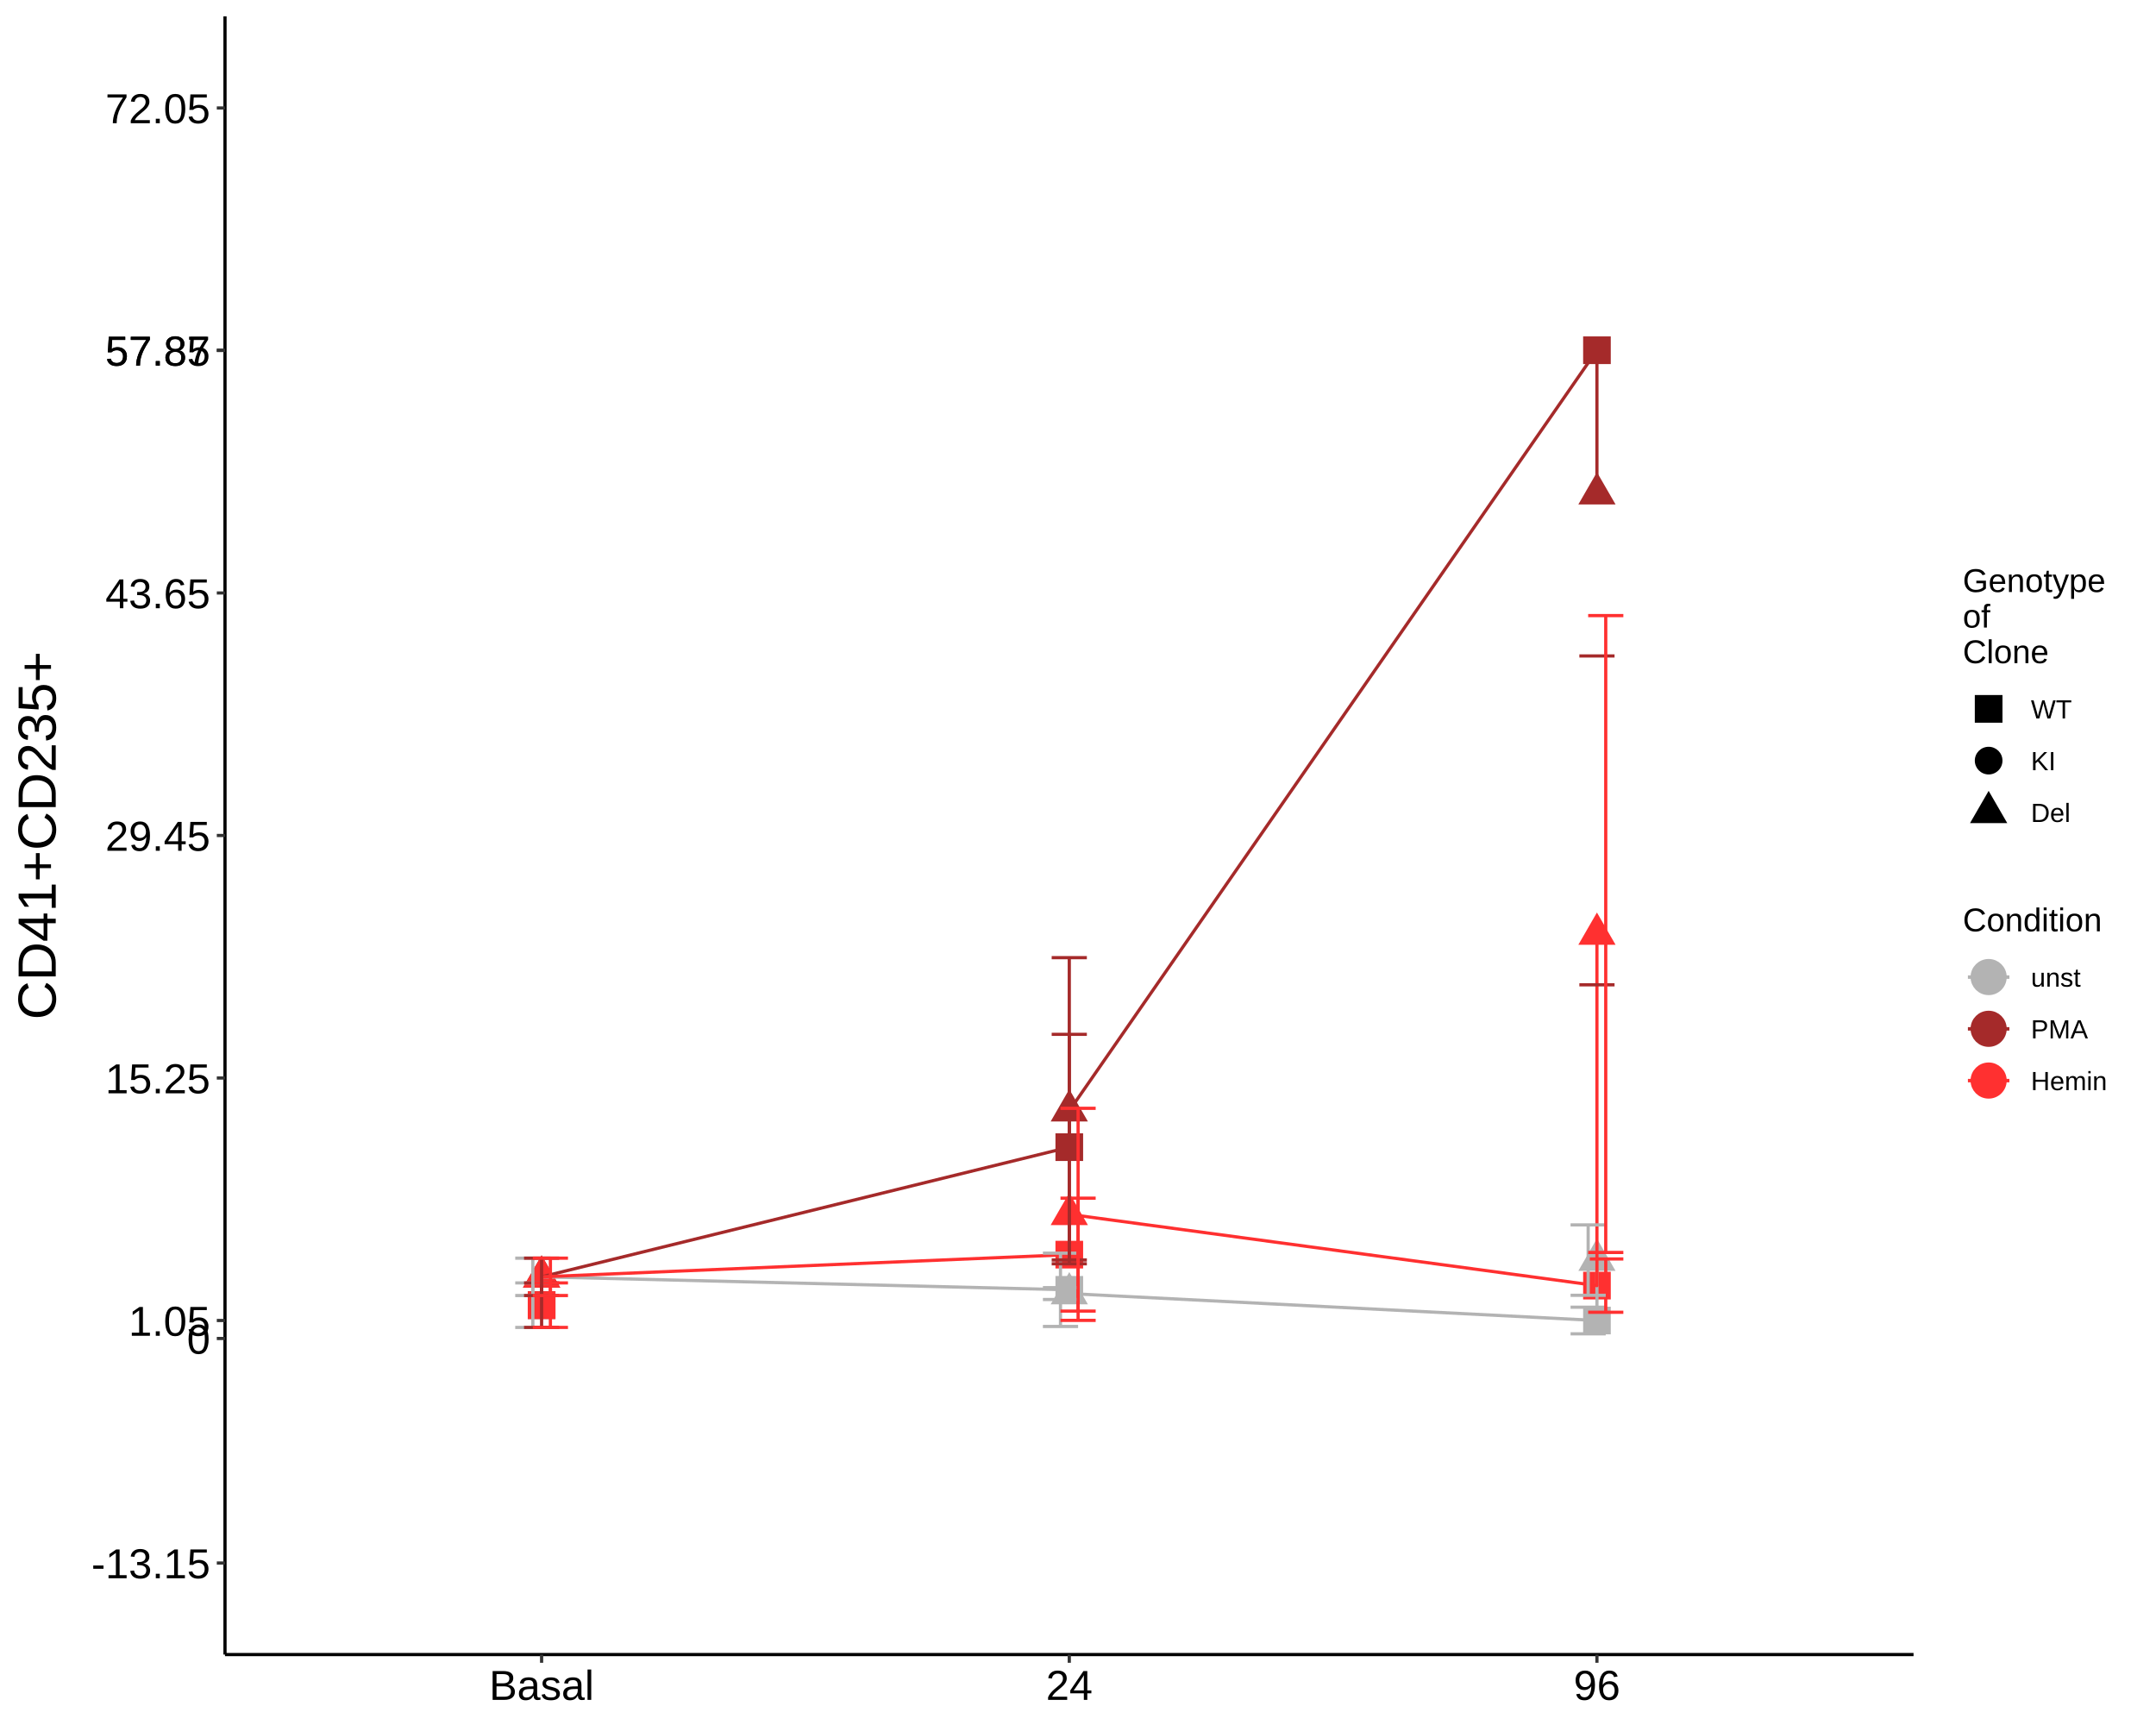
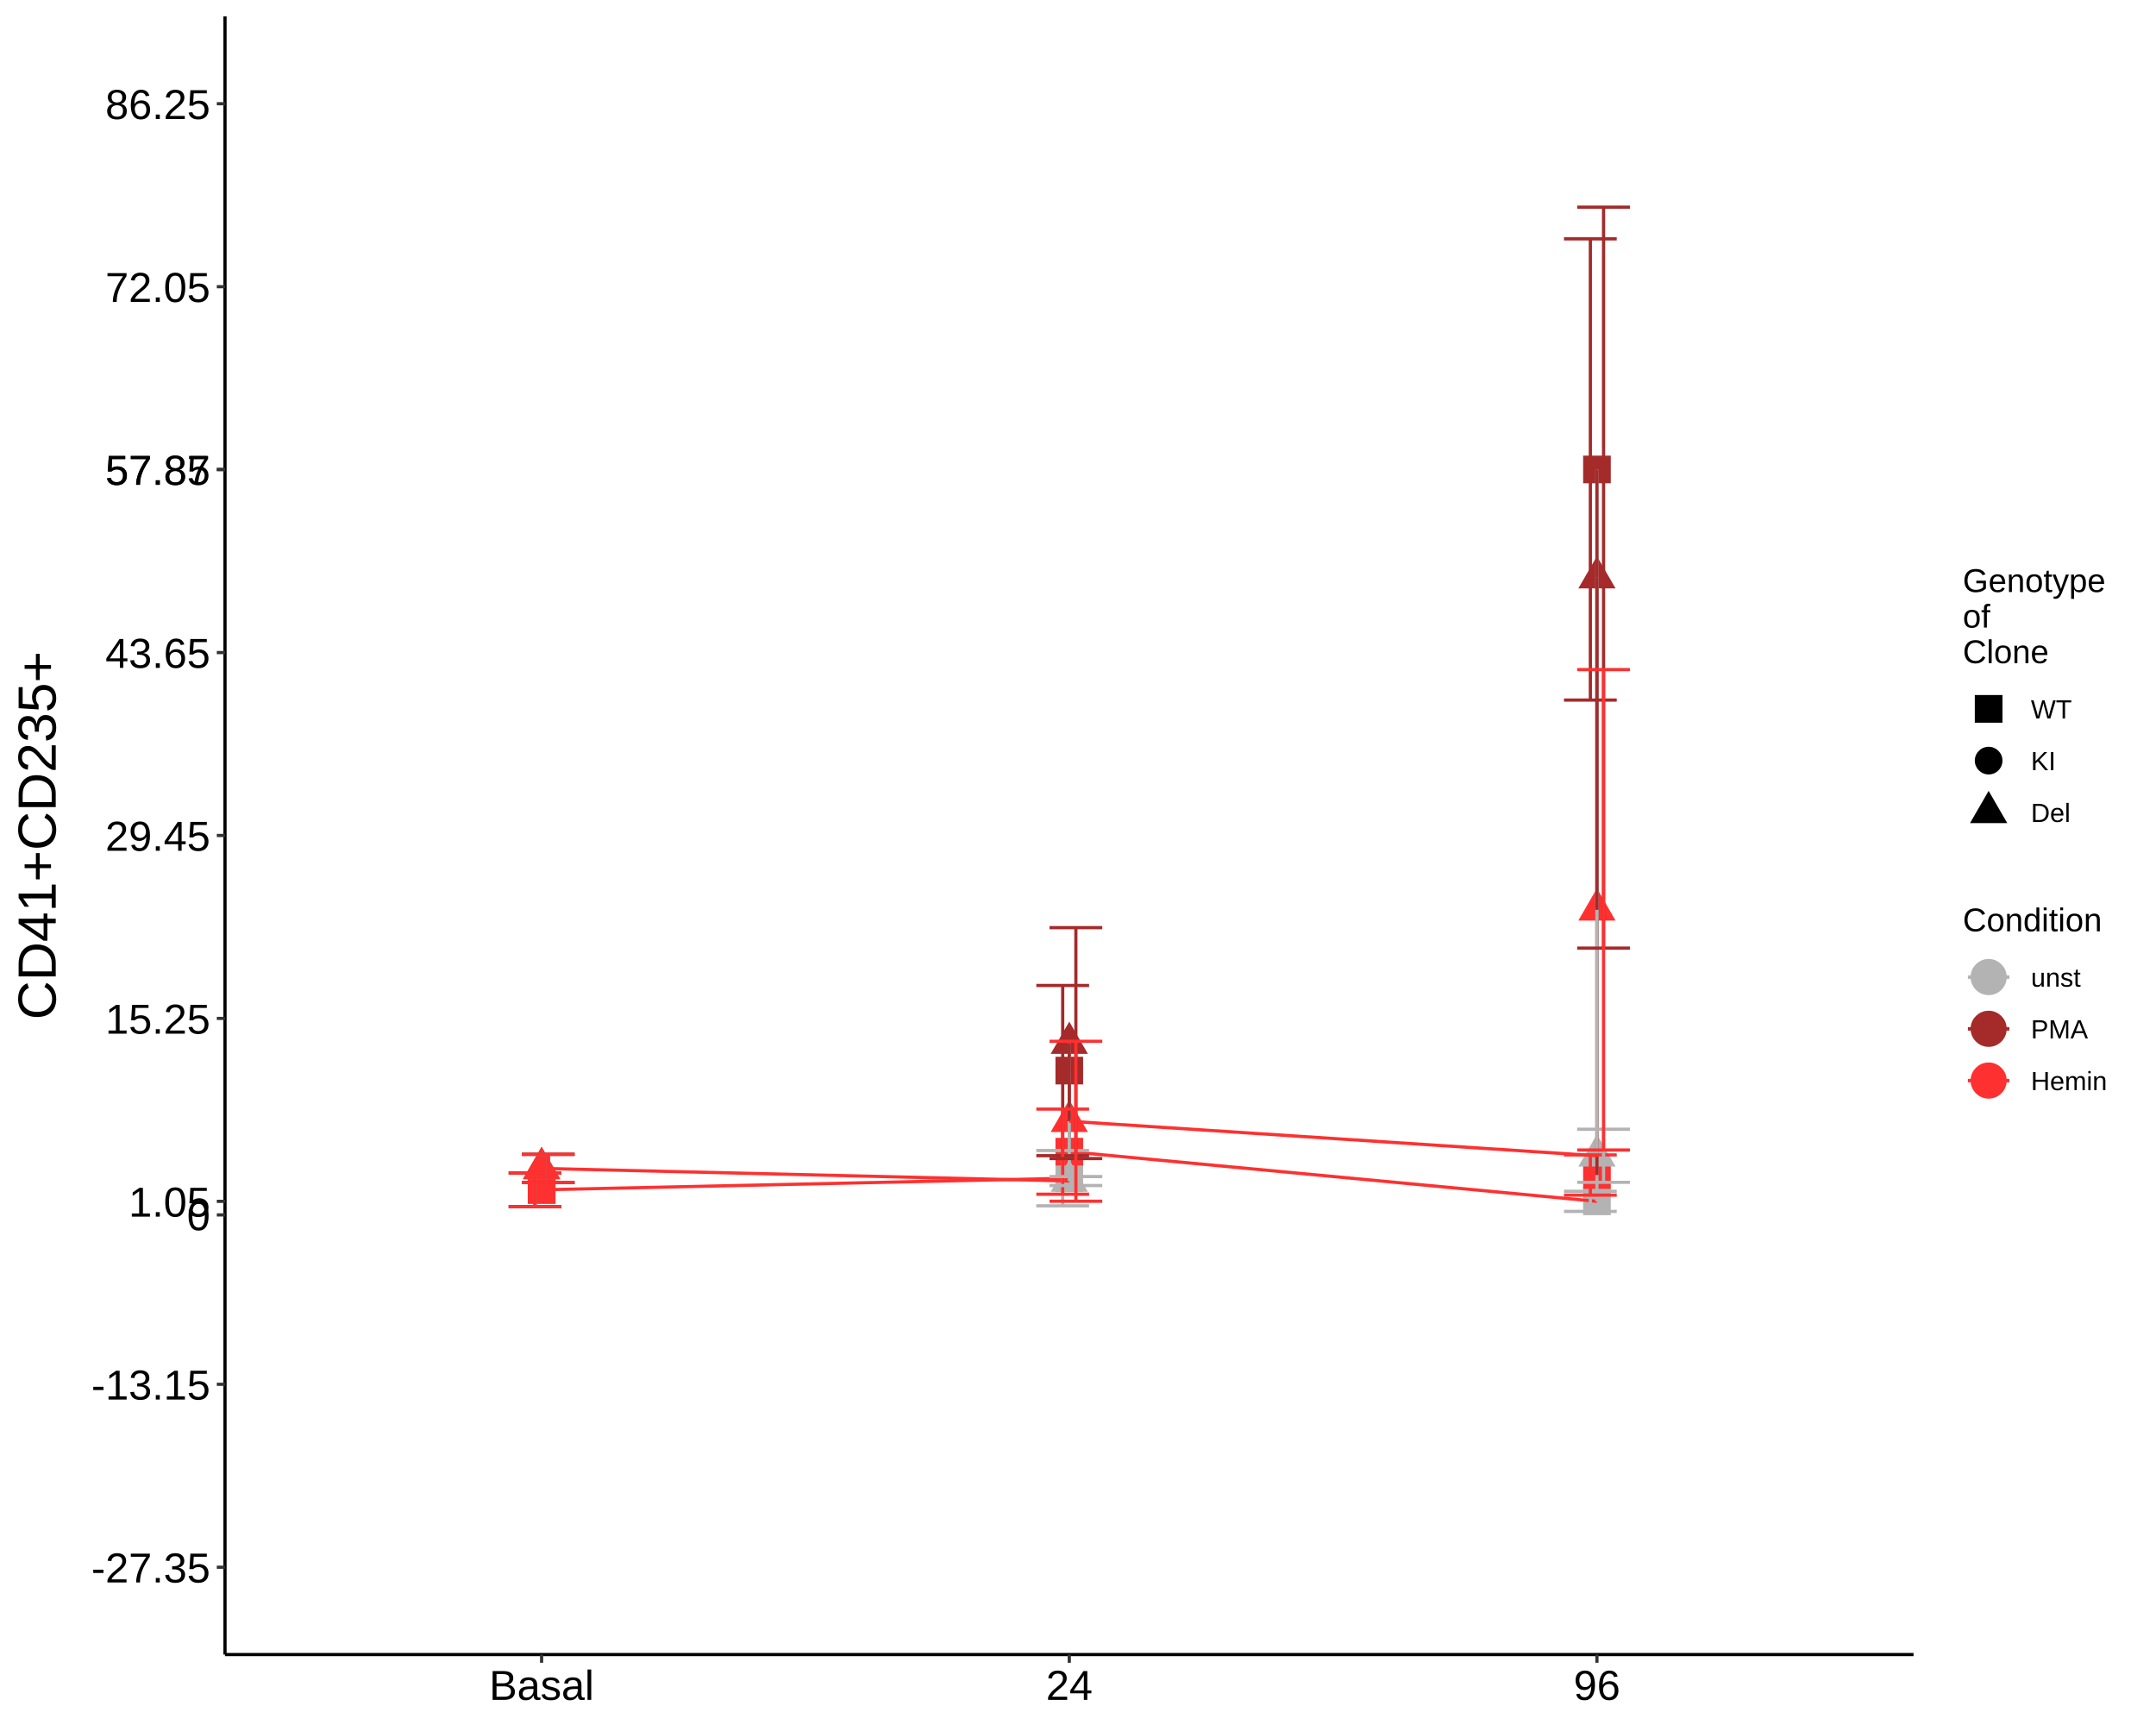
<svg xmlns="http://www.w3.org/2000/svg" class="svglite" width="720.00pt" height="576.00pt" viewBox="0 0 720.00 576.00">
  <defs>
    <style type="text/css">
    .svglite line, .svglite polyline, .svglite polygon, .svglite path, .svglite rect, .svglite circle {
      fill: none;
      stroke: #000000;
      stroke-linecap: round;
      stroke-linejoin: round;
      stroke-miterlimit: 10.00;
    }
  </style>
  </defs>
  <rect width="100%" height="100%" style="stroke: none; fill: #FFFFFF;" />
  <defs>
    <clipPath id="cpMC4wMHw3MjAuMDB8MC4wMHw1NzYuMDA=">
      <rect x="0.00" y="0.00" width="720.00" height="576.00" />
    </clipPath>
  </defs>
  <g clip-path="url(#cpMC4wMHw3MjAuMDB8MC4wMHw1NzYuMDA=)">
    <rect x="0" y="0.00" width="720.00" height="576.00" style="stroke-width: 1.07; stroke: #FFFFFF; fill: #FFFFFF;" />
  </g>
  <defs>
    <clipPath id="cpNzUuMTR8NjM5LjAzfDUuNDh8NTUyLjQ4">
      <rect x="75.14" y="5.48" width="563.89" height="547.00" />
    </clipPath>
  </defs>
  <g clip-path="url(#cpNzUuMTR8NjM5LjAzfDUuNDh8NTUyLjQ4)">
    <rect x="75.14" y="5.48" width="563.89" height="547.00" style="stroke-width: 1.07; stroke: none; fill: #FFFFFF;" />
-     <polygon points="176.25,440.43 185.49,440.43 185.49,431.19 176.25,431.19 " style="stroke-width: 2.83; stroke: none; fill: #B3B3B3;" />
-     <polygon points="352.47,435.31 361.71,435.31 361.71,426.07 352.47,426.07 " style="stroke-width: 2.83; stroke: none; fill: #B3B3B3;" />
-     <polygon points="528.69,445.55 537.92,445.55 537.92,436.32 528.69,436.32 " style="stroke-width: 2.83; stroke: none; fill: #B3B3B3;" />
-     <polygon points="176.25,440.43 185.49,440.43 185.49,431.19 176.25,431.19 " style="stroke-width: 2.83; stroke: none; fill: #A52A2A;" />
-     <polygon points="352.47,387.67 361.71,387.67 361.71,378.43 352.47,378.43 " style="stroke-width: 2.83; stroke: none; fill: #A52A2A;" />
-     <polygon points="528.69,121.57 537.92,121.57 537.92,112.33 528.69,112.33 " style="stroke-width: 2.83; stroke: none; fill: #A52A2A;" />
-     <polygon points="176.25,440.43 185.49,440.43 185.49,431.19 176.25,431.19 " style="stroke-width: 2.83; stroke: none; fill: #FF3030;" />
-     <polygon points="352.47,423.56 361.71,423.56 361.71,414.32 352.47,414.32 " style="stroke-width: 2.83; stroke: none; fill: #FF3030;" />
-     <polygon points="528.69,433.90 537.92,433.90 537.92,424.66 528.69,424.66 " style="stroke-width: 2.83; stroke: none; fill: #FF3030;" />
-     <polygon points="180.87,419.17 187.09,429.95 174.65,429.95 " style="stroke-width: 2.83; stroke: none; fill: #B3B3B3;" />
-     <polygon points="357.09,424.76 363.31,435.53 350.87,435.53 " style="stroke-width: 2.83; stroke: none; fill: #B3B3B3;" />
-     <polygon points="533.30,413.58 539.52,424.36 527.09,424.36 " style="stroke-width: 2.83; stroke: none; fill: #B3B3B3;" />
-     <polygon points="180.87,419.17 187.09,429.95 174.65,429.95 " style="stroke-width: 2.83; stroke: none; fill: #A52A2A;" />
-     <polygon points="357.09,363.70 363.31,374.48 350.87,374.48 " style="stroke-width: 2.83; stroke: none; fill: #A52A2A;" />
-     <polygon points="533.30,157.67 539.52,168.44 527.09,168.44 " style="stroke-width: 2.83; stroke: none; fill: #A52A2A;" />
-     <polygon points="180.87,419.17 187.09,429.95 174.65,429.95 " style="stroke-width: 2.83; stroke: none; fill: #FF3030;" />
-     <polygon points="357.09,398.30 363.31,409.07 350.87,409.07 " style="stroke-width: 2.83; stroke: none; fill: #FF3030;" />
-     <polygon points="533.30,304.70 539.52,315.47 527.09,315.47 " style="stroke-width: 2.83; stroke: none; fill: #FF3030;" />
-     <polyline points="180.87,435.81 180.87,426.35 357.09,430.69 357.09,431.94 533.30,440.93 533.30,420.77 " style="stroke-width: 1.07; stroke: #B3B3B3; stroke-linecap: butt;" />
-     <polyline points="180.87,435.81 180.87,426.35 357.09,383.05 357.09,370.89 533.30,116.95 533.30,164.85 " style="stroke-width: 1.07; stroke: #A52A2A; stroke-linecap: butt;" />
-     <polyline points="180.87,435.81 180.87,426.35 357.09,418.94 357.09,405.48 533.30,429.28 533.30,311.88 " style="stroke-width: 1.07; stroke: #FF3030; stroke-linecap: butt;" />
-     <polyline points="172.06,428.38 183.81,428.38 " style="stroke-width: 1.07; stroke: #B3B3B3; stroke-linecap: butt;" />
-     <polyline points="177.94,428.38 177.94,443.24 " style="stroke-width: 1.07; stroke: #B3B3B3; stroke-linecap: butt;" />
-     <polyline points="172.06,443.24 183.81,443.24 " style="stroke-width: 1.07; stroke: #B3B3B3; stroke-linecap: butt;" />
-     <polyline points="348.28,418.45 360.03,418.45 " style="stroke-width: 1.07; stroke: #B3B3B3; stroke-linecap: butt;" />
-     <polyline points="354.15,418.45 354.15,442.93 " style="stroke-width: 1.07; stroke: #B3B3B3; stroke-linecap: butt;" />
-     <polyline points="348.28,442.93 360.03,442.93 " style="stroke-width: 1.07; stroke: #B3B3B3; stroke-linecap: butt;" />
-     <polyline points="524.49,436.49 536.24,436.49 " style="stroke-width: 1.07; stroke: #B3B3B3; stroke-linecap: butt;" />
-     <polyline points="530.37,436.49 530.37,445.38 " style="stroke-width: 1.07; stroke: #B3B3B3; stroke-linecap: butt;" />
-     <polyline points="524.49,445.38 536.24,445.38 " style="stroke-width: 1.07; stroke: #B3B3B3; stroke-linecap: butt;" />
-     <polyline points="175.00,428.38 186.75,428.38 " style="stroke-width: 1.07; stroke: #A52A2A; stroke-linecap: butt;" />
-     <polyline points="180.87,428.38 180.87,443.24 " style="stroke-width: 1.07; stroke: #A52A2A; stroke-linecap: butt;" />
-     <polyline points="175.00,443.24 186.75,443.24 " style="stroke-width: 1.07; stroke: #A52A2A; stroke-linecap: butt;" />
-     <polyline points="351.21,345.38 362.96,345.38 " style="stroke-width: 1.07; stroke: #A52A2A; stroke-linecap: butt;" />
-     <polyline points="357.09,345.38 357.09,420.73 " style="stroke-width: 1.07; stroke: #A52A2A; stroke-linecap: butt;" />
-     <polyline points="351.21,420.73 362.96,420.73 " style="stroke-width: 1.07; stroke: #A52A2A; stroke-linecap: butt;" />
-     <polyline points="527.43,219.03 539.18,219.03 " style="stroke-width: 1.07; stroke: #A52A2A; stroke-linecap: butt;" />
-     <polyline points="177.94,428.38 189.68,428.38 " style="stroke-width: 1.07; stroke: #FF3030; stroke-linecap: butt;" />
-     <polyline points="183.81,428.38 183.81,443.24 " style="stroke-width: 1.07; stroke: #FF3030; stroke-linecap: butt;" />
-     <polyline points="177.94,443.24 189.68,443.24 " style="stroke-width: 1.07; stroke: #FF3030; stroke-linecap: butt;" />
-     <polyline points="354.15,400.09 365.90,400.09 " style="stroke-width: 1.07; stroke: #FF3030; stroke-linecap: butt;" />
-     <polyline points="360.03,400.09 360.03,437.79 " style="stroke-width: 1.07; stroke: #FF3030; stroke-linecap: butt;" />
-     <polyline points="354.15,437.79 365.90,437.79 " style="stroke-width: 1.07; stroke: #FF3030; stroke-linecap: butt;" />
-     <polyline points="530.37,420.38 542.12,420.38 " style="stroke-width: 1.07; stroke: #FF3030; stroke-linecap: butt;" />
-     <polyline points="536.24,420.38 536.24,438.19 " style="stroke-width: 1.07; stroke: #FF3030; stroke-linecap: butt;" />
-     <polyline points="530.37,438.19 542.12,438.19 " style="stroke-width: 1.07; stroke: #FF3030; stroke-linecap: butt;" />
-     <polyline points="172.06,420.11 183.81,420.11 " style="stroke-width: 1.07; stroke: #B3B3B3; stroke-linecap: butt;" />
-     <polyline points="177.94,420.11 177.94,432.60 " style="stroke-width: 1.07; stroke: #B3B3B3; stroke-linecap: butt;" />
-     <polyline points="172.06,432.60 183.81,432.60 " style="stroke-width: 1.07; stroke: #B3B3B3; stroke-linecap: butt;" />
-     <polyline points="348.28,429.96 360.03,429.96 " style="stroke-width: 1.07; stroke: #B3B3B3; stroke-linecap: butt;" />
-     <polyline points="354.15,429.96 354.15,433.92 " style="stroke-width: 1.07; stroke: #B3B3B3; stroke-linecap: butt;" />
-     <polyline points="348.28,433.92 360.03,433.92 " style="stroke-width: 1.07; stroke: #B3B3B3; stroke-linecap: butt;" />
-     <polyline points="524.49,409.01 536.24,409.01 " style="stroke-width: 1.07; stroke: #B3B3B3; stroke-linecap: butt;" />
-     <polyline points="530.37,409.01 530.37,432.52 " style="stroke-width: 1.07; stroke: #B3B3B3; stroke-linecap: butt;" />
-     <polyline points="524.49,432.52 536.24,432.52 " style="stroke-width: 1.07; stroke: #B3B3B3; stroke-linecap: butt;" />
-     <polyline points="175.00,420.11 186.75,420.11 " style="stroke-width: 1.07; stroke: #A52A2A; stroke-linecap: butt;" />
-     <polyline points="180.87,420.11 180.87,432.60 " style="stroke-width: 1.07; stroke: #A52A2A; stroke-linecap: butt;" />
-     <polyline points="175.00,432.60 186.75,432.60 " style="stroke-width: 1.07; stroke: #A52A2A; stroke-linecap: butt;" />
-     <polyline points="351.21,319.78 362.96,319.78 " style="stroke-width: 1.07; stroke: #A52A2A; stroke-linecap: butt;" />
-     <polyline points="357.09,319.78 357.09,421.99 " style="stroke-width: 1.07; stroke: #A52A2A; stroke-linecap: butt;" />
-     <polyline points="351.21,421.99 362.96,421.99 " style="stroke-width: 1.07; stroke: #A52A2A; stroke-linecap: butt;" />
-     <polyline points="527.43,328.84 539.18,328.84 " style="stroke-width: 1.07; stroke: #A52A2A; stroke-linecap: butt;" />
-     <polyline points="177.94,420.11 189.68,420.11 " style="stroke-width: 1.07; stroke: #FF3030; stroke-linecap: butt;" />
-     <polyline points="183.81,420.11 183.81,432.60 " style="stroke-width: 1.07; stroke: #FF3030; stroke-linecap: butt;" />
-     <polyline points="177.94,432.60 189.68,432.60 " style="stroke-width: 1.07; stroke: #FF3030; stroke-linecap: butt;" />
-     <polyline points="354.15,370.08 365.90,370.08 " style="stroke-width: 1.07; stroke: #FF3030; stroke-linecap: butt;" />
-     <polyline points="360.03,370.08 360.03,440.89 " style="stroke-width: 1.07; stroke: #FF3030; stroke-linecap: butt;" />
-     <polyline points="354.15,440.89 365.90,440.89 " style="stroke-width: 1.07; stroke: #FF3030; stroke-linecap: butt;" />
-     <polyline points="530.37,205.56 542.12,205.56 " style="stroke-width: 1.07; stroke: #FF3030; stroke-linecap: butt;" />
-     <polyline points="536.24,205.56 536.24,418.21 " style="stroke-width: 1.07; stroke: #FF3030; stroke-linecap: butt;" />
-     <polyline points="530.37,418.21 542.12,418.21 " style="stroke-width: 1.07; stroke: #FF3030; stroke-linecap: butt;" />
+     <polygon points="176.25,401.90 185.49,401.90 185.49,392.66 176.25,392.66 " style="stroke-width: 2.83; stroke: none; fill: #B3B3B3;" />
+     <polygon points="352.47,398.04 361.71,398.04 361.71,388.80 352.47,388.80 " style="stroke-width: 2.83; stroke: none; fill: #B3B3B3;" />
+     <polygon points="528.69,405.76 537.92,405.76 537.92,396.53 528.69,396.53 " style="stroke-width: 2.83; stroke: none; fill: #B3B3B3;" />
+     <polygon points="176.25,401.90 185.49,401.90 185.49,392.66 176.25,392.66 " style="stroke-width: 2.83; stroke: none; fill: #A52A2A;" />
+     <polygon points="352.47,362.10 361.71,362.10 361.71,352.87 352.47,352.87 " style="stroke-width: 2.83; stroke: none; fill: #A52A2A;" />
+     <polygon points="528.69,161.37 537.92,161.37 537.92,152.14 528.69,152.14 " style="stroke-width: 2.83; stroke: none; fill: #A52A2A;" />
+     <polygon points="176.25,401.90 185.49,401.90 185.49,392.66 176.25,392.66 " style="stroke-width: 2.83; stroke: none; fill: #FF3030;" />
+     <polygon points="352.47,389.17 361.71,389.17 361.71,379.94 352.47,379.94 " style="stroke-width: 2.83; stroke: none; fill: #FF3030;" />
+     <polygon points="528.69,396.97 537.92,396.97 537.92,387.74 528.69,387.74 " style="stroke-width: 2.83; stroke: none; fill: #FF3030;" />
+     <polygon points="180.87,382.97 187.09,393.74 174.65,393.74 " style="stroke-width: 2.83; stroke: none; fill: #B3B3B3;" />
+     <polygon points="357.09,387.18 363.31,397.95 350.87,397.95 " style="stroke-width: 2.83; stroke: none; fill: #B3B3B3;" />
+     <polygon points="533.30,378.75 539.52,389.52 527.09,389.52 " style="stroke-width: 2.83; stroke: none; fill: #B3B3B3;" />
+     <polygon points="180.87,382.97 187.09,393.74 174.65,393.74 " style="stroke-width: 2.83; stroke: none; fill: #A52A2A;" />
+     <polygon points="357.09,341.13 363.31,351.90 350.87,351.90 " style="stroke-width: 2.83; stroke: none; fill: #A52A2A;" />
+     <polygon points="533.30,185.71 539.52,196.48 527.09,196.48 " style="stroke-width: 2.83; stroke: none; fill: #A52A2A;" />
+     <polygon points="180.87,382.97 187.09,393.74 174.65,393.74 " style="stroke-width: 2.83; stroke: none; fill: #FF3030;" />
+     <polygon points="357.09,367.22 363.31,377.99 350.87,377.99 " style="stroke-width: 2.83; stroke: none; fill: #FF3030;" />
+     <polygon points="533.30,296.62 539.52,307.39 527.09,307.39 " style="stroke-width: 2.83; stroke: none; fill: #FF3030;" />
+     <line x1="180.87" y1="397.28" x2="180.87" y2="397.28" style="stroke-width: 1.07; stroke: #B3B3B3; stroke-linecap: butt;" />
+     <line x1="180.87" y1="397.28" x2="180.87" y2="397.28" style="stroke-width: 1.07; stroke: #A52A2A; stroke-linecap: butt;" />
+     <line x1="180.87" y1="397.28" x2="357.09" y2="393.42" style="stroke-width: 1.07; stroke: #FF3030; stroke-linecap: butt;" />
+     <line x1="357.09" y1="393.42" x2="357.09" y2="357.48" style="stroke-width: 1.07; stroke: #B3B3B3; stroke-linecap: butt;" />
+     <line x1="357.09" y1="357.48" x2="357.09" y2="384.56" style="stroke-width: 1.07; stroke: #A52A2A; stroke-linecap: butt;" />
+     <line x1="357.09" y1="384.56" x2="533.30" y2="401.15" style="stroke-width: 1.07; stroke: #FF3030; stroke-linecap: butt;" />
+     <line x1="533.30" y1="401.15" x2="533.30" y2="156.75" style="stroke-width: 1.07; stroke: #B3B3B3; stroke-linecap: butt;" />
+     <line x1="533.30" y1="156.75" x2="533.30" y2="392.36" style="stroke-width: 1.07; stroke: #A52A2A; stroke-linecap: butt;" />
+     <line x1="180.87" y1="390.15" x2="180.87" y2="390.15" style="stroke-width: 1.07; stroke: #B3B3B3; stroke-linecap: butt;" />
+     <line x1="180.87" y1="390.15" x2="180.87" y2="390.15" style="stroke-width: 1.07; stroke: #A52A2A; stroke-linecap: butt;" />
+     <line x1="180.87" y1="390.15" x2="357.09" y2="394.36" style="stroke-width: 1.07; stroke: #FF3030; stroke-linecap: butt;" />
+     <line x1="357.09" y1="394.36" x2="357.09" y2="348.31" style="stroke-width: 1.07; stroke: #B3B3B3; stroke-linecap: butt;" />
+     <line x1="357.09" y1="348.31" x2="357.09" y2="374.40" style="stroke-width: 1.07; stroke: #A52A2A; stroke-linecap: butt;" />
+     <line x1="357.09" y1="374.40" x2="533.30" y2="385.93" style="stroke-width: 1.07; stroke: #FF3030; stroke-linecap: butt;" />
+     <line x1="533.30" y1="385.93" x2="533.30" y2="192.89" style="stroke-width: 1.07; stroke: #B3B3B3; stroke-linecap: butt;" />
+     <line x1="533.30" y1="192.89" x2="533.30" y2="303.80" style="stroke-width: 1.07; stroke: #A52A2A; stroke-linecap: butt;" />
+     <polyline points="169.86,391.68 187.48,391.68 " style="stroke-width: 1.07; stroke: #B3B3B3; stroke-linecap: butt;" />
+     <polyline points="178.67,391.68 178.67,402.89 " style="stroke-width: 1.07; stroke: #B3B3B3; stroke-linecap: butt;" />
+     <polyline points="169.86,402.89 187.48,402.89 " style="stroke-width: 1.07; stroke: #B3B3B3; stroke-linecap: butt;" />
+     <polyline points="346.08,384.18 363.70,384.18 " style="stroke-width: 1.07; stroke: #B3B3B3; stroke-linecap: butt;" />
+     <polyline points="354.89,384.18 354.89,402.65 " style="stroke-width: 1.07; stroke: #B3B3B3; stroke-linecap: butt;" />
+     <polyline points="346.08,402.65 363.70,402.65 " style="stroke-width: 1.07; stroke: #B3B3B3; stroke-linecap: butt;" />
+     <polyline points="522.29,397.79 539.91,397.79 " style="stroke-width: 1.07; stroke: #B3B3B3; stroke-linecap: butt;" />
+     <polyline points="531.10,397.79 531.10,404.50 " style="stroke-width: 1.07; stroke: #B3B3B3; stroke-linecap: butt;" />
+     <polyline points="522.29,404.50 539.91,404.50 " style="stroke-width: 1.07; stroke: #B3B3B3; stroke-linecap: butt;" />
+     <polyline points="169.86,391.68 187.48,391.68 " style="stroke-width: 1.07; stroke: #A52A2A; stroke-linecap: butt;" />
+     <polyline points="178.67,391.68 178.67,402.89 " style="stroke-width: 1.07; stroke: #A52A2A; stroke-linecap: butt;" />
+     <polyline points="169.86,402.89 187.48,402.89 " style="stroke-width: 1.07; stroke: #A52A2A; stroke-linecap: butt;" />
+     <polyline points="346.08,329.06 363.70,329.06 " style="stroke-width: 1.07; stroke: #A52A2A; stroke-linecap: butt;" />
+     <polyline points="354.89,329.06 354.89,385.90 " style="stroke-width: 1.07; stroke: #A52A2A; stroke-linecap: butt;" />
+     <polyline points="346.08,385.90 363.70,385.90 " style="stroke-width: 1.07; stroke: #A52A2A; stroke-linecap: butt;" />
+     <polyline points="522.29,79.75 539.91,79.75 " style="stroke-width: 1.07; stroke: #A52A2A; stroke-linecap: butt;" />
+     <polyline points="531.10,79.75 531.10,233.76 " style="stroke-width: 1.07; stroke: #A52A2A; stroke-linecap: butt;" />
+     <polyline points="522.29,233.76 539.91,233.76 " style="stroke-width: 1.07; stroke: #A52A2A; stroke-linecap: butt;" />
+     <polyline points="169.86,391.68 187.48,391.68 " style="stroke-width: 1.07; stroke: #FF3030; stroke-linecap: butt;" />
+     <polyline points="178.67,391.68 178.67,402.89 " style="stroke-width: 1.07; stroke: #FF3030; stroke-linecap: butt;" />
+     <polyline points="169.86,402.89 187.48,402.89 " style="stroke-width: 1.07; stroke: #FF3030; stroke-linecap: butt;" />
+     <polyline points="346.08,370.34 363.70,370.34 " style="stroke-width: 1.07; stroke: #FF3030; stroke-linecap: butt;" />
+     <polyline points="354.89,370.34 354.89,398.77 " style="stroke-width: 1.07; stroke: #FF3030; stroke-linecap: butt;" />
+     <polyline points="346.08,398.77 363.70,398.77 " style="stroke-width: 1.07; stroke: #FF3030; stroke-linecap: butt;" />
+     <polyline points="522.29,385.64 539.91,385.64 " style="stroke-width: 1.07; stroke: #FF3030; stroke-linecap: butt;" />
+     <polyline points="531.10,385.64 531.10,399.07 " style="stroke-width: 1.07; stroke: #FF3030; stroke-linecap: butt;" />
+     <polyline points="522.29,399.07 539.91,399.07 " style="stroke-width: 1.07; stroke: #FF3030; stroke-linecap: butt;" />
+     <polyline points="174.26,385.44 191.89,385.44 " style="stroke-width: 1.07; stroke: #B3B3B3; stroke-linecap: butt;" />
+     <polyline points="183.08,385.44 183.08,394.86 " style="stroke-width: 1.07; stroke: #B3B3B3; stroke-linecap: butt;" />
+     <polyline points="174.26,394.86 191.89,394.86 " style="stroke-width: 1.07; stroke: #B3B3B3; stroke-linecap: butt;" />
+     <polyline points="350.48,392.87 368.10,392.87 " style="stroke-width: 1.07; stroke: #B3B3B3; stroke-linecap: butt;" />
+     <polyline points="359.29,392.87 359.29,395.86 " style="stroke-width: 1.07; stroke: #B3B3B3; stroke-linecap: butt;" />
+     <polyline points="350.48,395.86 368.10,395.86 " style="stroke-width: 1.07; stroke: #B3B3B3; stroke-linecap: butt;" />
+     <polyline points="526.70,377.07 544.32,377.07 " style="stroke-width: 1.07; stroke: #B3B3B3; stroke-linecap: butt;" />
+     <polyline points="535.51,377.07 535.51,394.80 " style="stroke-width: 1.07; stroke: #B3B3B3; stroke-linecap: butt;" />
+     <polyline points="526.70,394.80 544.32,394.80 " style="stroke-width: 1.07; stroke: #B3B3B3; stroke-linecap: butt;" />
+     <polyline points="174.26,385.44 191.89,385.44 " style="stroke-width: 1.07; stroke: #A52A2A; stroke-linecap: butt;" />
+     <polyline points="183.08,385.44 183.08,394.86 " style="stroke-width: 1.07; stroke: #A52A2A; stroke-linecap: butt;" />
+     <polyline points="174.26,394.86 191.89,394.86 " style="stroke-width: 1.07; stroke: #A52A2A; stroke-linecap: butt;" />
+     <polyline points="350.48,309.76 368.10,309.76 " style="stroke-width: 1.07; stroke: #A52A2A; stroke-linecap: butt;" />
+     <polyline points="359.29,309.76 359.29,386.86 " style="stroke-width: 1.07; stroke: #A52A2A; stroke-linecap: butt;" />
+     <polyline points="350.48,386.86 368.10,386.86 " style="stroke-width: 1.07; stroke: #A52A2A; stroke-linecap: butt;" />
+     <polyline points="526.70,69.18 544.32,69.18 " style="stroke-width: 1.07; stroke: #A52A2A; stroke-linecap: butt;" />
+     <polyline points="535.51,69.18 535.51,316.59 " style="stroke-width: 1.07; stroke: #A52A2A; stroke-linecap: butt;" />
+     <polyline points="526.70,316.59 544.32,316.59 " style="stroke-width: 1.07; stroke: #A52A2A; stroke-linecap: butt;" />
+     <polyline points="174.26,385.44 191.89,385.44 " style="stroke-width: 1.07; stroke: #FF3030; stroke-linecap: butt;" />
+     <polyline points="183.08,385.44 183.08,394.86 " style="stroke-width: 1.07; stroke: #FF3030; stroke-linecap: butt;" />
+     <polyline points="174.26,394.86 191.89,394.86 " style="stroke-width: 1.07; stroke: #FF3030; stroke-linecap: butt;" />
+     <polyline points="350.48,347.70 368.10,347.70 " style="stroke-width: 1.07; stroke: #FF3030; stroke-linecap: butt;" />
+     <polyline points="359.29,347.70 359.29,401.11 " style="stroke-width: 1.07; stroke: #FF3030; stroke-linecap: butt;" />
+     <polyline points="350.48,401.11 368.10,401.11 " style="stroke-width: 1.07; stroke: #FF3030; stroke-linecap: butt;" />
+     <polyline points="526.70,223.59 544.32,223.59 " style="stroke-width: 1.07; stroke: #FF3030; stroke-linecap: butt;" />
+     <polyline points="535.51,223.59 535.51,384.00 " style="stroke-width: 1.07; stroke: #FF3030; stroke-linecap: butt;" />
+     <polyline points="526.70,384.00 544.32,384.00 " style="stroke-width: 1.07; stroke: #FF3030; stroke-linecap: butt;" />
  </g>
  <g clip-path="url(#cpMC4wMHw3MjAuMDB8MC4wMHw1NzYuMDA=)">
    <polyline points="75.14,552.48 75.14,5.48 " style="stroke-width: 1.07; stroke-linecap: butt;" />
-     <text x="70.21" y="527.01" text-anchor="end" style="font-size: 14.00px; font-family: Arimo;" textLength="45.12px" lengthAdjust="spacingAndGlyphs">-13.15</text>
-     <text x="70.21" y="452.04" text-anchor="end" style="font-size: 14.00px; font-family: Arimo;" textLength="8.91px" lengthAdjust="spacingAndGlyphs">0</text>
-     <text x="70.21" y="446.04" text-anchor="end" style="font-size: 14.00px; font-family: Arimo;" textLength="31.17px" lengthAdjust="spacingAndGlyphs">1.05</text>
-     <text x="70.21" y="365.06" text-anchor="end" style="font-size: 14.00px; font-family: Arimo;" textLength="40.08px" lengthAdjust="spacingAndGlyphs">15.25</text>
+     <text x="70.21" y="528.41" text-anchor="end" style="font-size: 14.00px; font-family: Arimo;" textLength="45.12px" lengthAdjust="spacingAndGlyphs">-27.35</text>
+     <text x="70.21" y="467.33" text-anchor="end" style="font-size: 14.00px; font-family: Arimo;" textLength="45.12px" lengthAdjust="spacingAndGlyphs">-13.15</text>
+     <text x="70.21" y="410.78" text-anchor="end" style="font-size: 14.00px; font-family: Arimo;" textLength="8.91px" lengthAdjust="spacingAndGlyphs">0</text>
+     <text x="70.21" y="406.25" text-anchor="end" style="font-size: 14.00px; font-family: Arimo;" textLength="31.17px" lengthAdjust="spacingAndGlyphs">1.05</text>
+     <text x="70.21" y="345.16" text-anchor="end" style="font-size: 14.00px; font-family: Arimo;" textLength="40.08px" lengthAdjust="spacingAndGlyphs">15.25</text>
    <text x="70.21" y="284.08" text-anchor="end" style="font-size: 14.00px; font-family: Arimo;" textLength="40.08px" lengthAdjust="spacingAndGlyphs">29.45</text>
-     <text x="70.21" y="203.10" text-anchor="end" style="font-size: 14.00px; font-family: Arimo;" textLength="40.08px" lengthAdjust="spacingAndGlyphs">43.65</text>
-     <text x="70.21" y="122.12" text-anchor="end" style="font-size: 14.00px; font-family: Arimo;" textLength="40.08px" lengthAdjust="spacingAndGlyphs">57.85</text>
-     <text x="70.21" y="122.05" text-anchor="end" style="font-size: 14.00px; font-family: Arimo;" textLength="40.08px" lengthAdjust="spacingAndGlyphs">57.87</text>
-     <text x="70.21" y="41.15" text-anchor="end" style="font-size: 14.00px; font-family: Arimo;" textLength="40.08px" lengthAdjust="spacingAndGlyphs">72.05</text>
-     <polyline points="72.40,521.91 75.14,521.91 " style="stroke-width: 1.07; stroke: #333333; stroke-linecap: butt;" />
-     <polyline points="72.40,446.94 75.14,446.94 " style="stroke-width: 1.07; stroke: #333333; stroke-linecap: butt;" />
-     <polyline points="72.40,440.93 75.14,440.93 " style="stroke-width: 1.07; stroke: #333333; stroke-linecap: butt;" />
-     <polyline points="72.40,359.96 75.14,359.96 " style="stroke-width: 1.07; stroke: #333333; stroke-linecap: butt;" />
+     <text x="70.21" y="223.00" text-anchor="end" style="font-size: 14.00px; font-family: Arimo;" textLength="40.08px" lengthAdjust="spacingAndGlyphs">43.65</text>
+     <text x="70.21" y="161.91" text-anchor="end" style="font-size: 14.00px; font-family: Arimo;" textLength="40.08px" lengthAdjust="spacingAndGlyphs">57.85</text>
+     <text x="70.21" y="161.86" text-anchor="end" style="font-size: 14.00px; font-family: Arimo;" textLength="40.08px" lengthAdjust="spacingAndGlyphs">57.87</text>
+     <text x="70.21" y="100.83" text-anchor="end" style="font-size: 14.00px; font-family: Arimo;" textLength="40.08px" lengthAdjust="spacingAndGlyphs">72.05</text>
+     <text x="70.21" y="39.75" text-anchor="end" style="font-size: 14.00px; font-family: Arimo;" textLength="40.08px" lengthAdjust="spacingAndGlyphs">86.25</text>
+     <polyline points="72.40,523.31 75.14,523.31 " style="stroke-width: 1.07; stroke: #333333; stroke-linecap: butt;" />
+     <polyline points="72.40,462.23 75.14,462.23 " style="stroke-width: 1.07; stroke: #333333; stroke-linecap: butt;" />
+     <polyline points="72.40,405.68 75.14,405.68 " style="stroke-width: 1.07; stroke: #333333; stroke-linecap: butt;" />
+     <polyline points="72.40,401.15 75.14,401.15 " style="stroke-width: 1.07; stroke: #333333; stroke-linecap: butt;" />
+     <polyline points="72.40,340.06 75.14,340.06 " style="stroke-width: 1.07; stroke: #333333; stroke-linecap: butt;" />
    <polyline points="72.40,278.98 75.14,278.98 " style="stroke-width: 1.07; stroke: #333333; stroke-linecap: butt;" />
-     <polyline points="72.40,198.00 75.14,198.00 " style="stroke-width: 1.07; stroke: #333333; stroke-linecap: butt;" />
-     <polyline points="72.40,117.02 75.14,117.02 " style="stroke-width: 1.07; stroke: #333333; stroke-linecap: butt;" />
-     <polyline points="72.40,116.95 75.14,116.95 " style="stroke-width: 1.07; stroke: #333333; stroke-linecap: butt;" />
-     <polyline points="72.40,36.05 75.14,36.05 " style="stroke-width: 1.07; stroke: #333333; stroke-linecap: butt;" />
+     <polyline points="72.40,217.90 75.14,217.90 " style="stroke-width: 1.07; stroke: #333333; stroke-linecap: butt;" />
+     <polyline points="72.40,156.81 75.14,156.81 " style="stroke-width: 1.07; stroke: #333333; stroke-linecap: butt;" />
+     <polyline points="72.40,156.75 75.14,156.75 " style="stroke-width: 1.07; stroke: #333333; stroke-linecap: butt;" />
+     <polyline points="72.40,95.73 75.14,95.73 " style="stroke-width: 1.07; stroke: #333333; stroke-linecap: butt;" />
+     <polyline points="72.40,34.64 75.14,34.64 " style="stroke-width: 1.07; stroke: #333333; stroke-linecap: butt;" />
    <polyline points="75.14,552.48 639.03,552.48 " style="stroke-width: 1.07; stroke-linecap: butt;" />
    <polyline points="180.87,555.22 180.87,552.48 " style="stroke-width: 1.07; stroke: #333333; stroke-linecap: butt;" />
    <polyline points="357.09,555.22 357.09,552.48 " style="stroke-width: 1.07; stroke: #333333; stroke-linecap: butt;" />
    <polyline points="533.30,555.22 533.30,552.48 " style="stroke-width: 1.07; stroke: #333333; stroke-linecap: butt;" />
    <text x="180.87" y="567.61" text-anchor="middle" style="font-size: 14.00px; font-family: Arimo;" textLength="37.94px" lengthAdjust="spacingAndGlyphs">Basal</text>
    <text x="357.09" y="567.61" text-anchor="middle" style="font-size: 14.00px; font-family: Arimo;" textLength="17.81px" lengthAdjust="spacingAndGlyphs">24</text>
    <text x="533.30" y="567.61" text-anchor="middle" style="font-size: 14.00px; font-family: Arimo;" textLength="17.81px" lengthAdjust="spacingAndGlyphs">96</text>
    <text transform="translate(18.61,278.98) rotate(-90)" text-anchor="middle" style="font-size: 18.00px; font-family: Arimo;" textLength="140.31px" lengthAdjust="spacingAndGlyphs">CD41+CD235+</text>
    <rect x="649.99" y="183.03" width="64.53" height="102.35" style="stroke-width: 1.07; stroke: none; fill: #FFFFFF;" />
    <text x="655.47" y="197.68" style="font-size: 11.00px; font-family: Arimo;" textLength="53.57px" lengthAdjust="spacingAndGlyphs">Genotype</text>
    <text x="655.47" y="209.56" style="font-size: 11.00px; font-family: Arimo;" textLength="10.61px" lengthAdjust="spacingAndGlyphs">of</text>
    <text x="655.47" y="221.44" style="font-size: 11.00px; font-family: Arimo;" textLength="31.21px" lengthAdjust="spacingAndGlyphs">Clone</text>
    <polygon points="659.49,241.32 668.73,241.32 668.73,232.08 659.49,232.08 " style="stroke-width: 2.83; stroke: none; fill: #000000;" />
    <circle cx="664.11" cy="253.98" r="4.62" style="stroke-width: 2.83; stroke: none; fill: #000000;" />
    <polygon points="664.11,264.08 670.33,274.85 657.89,274.85 " style="stroke-width: 2.83; stroke: none; fill: #000000;" />
    <text x="678.23" y="239.91" style="font-size: 8.80px; font-family: Arimo;" textLength="14.07px" lengthAdjust="spacingAndGlyphs">WT</text>
    <text x="678.23" y="257.19" style="font-size: 8.80px; font-family: Arimo;" textLength="8.36px" lengthAdjust="spacingAndGlyphs">KI</text>
    <text x="678.23" y="274.47" style="font-size: 8.80px; font-family: Arimo;" textLength="14.64px" lengthAdjust="spacingAndGlyphs">Del</text>
    <rect x="649.99" y="296.34" width="63.46" height="78.59" style="stroke-width: 1.07; stroke: none; fill: #FFFFFF;" />
    <text x="655.47" y="310.98" style="font-size: 11.00px; font-family: Arimo;" textLength="52.50px" lengthAdjust="spacingAndGlyphs">Condition</text>
    <circle cx="664.11" cy="326.25" r="4.62" style="stroke-width: 2.83; stroke: #B3B3B3; fill: #B3B3B3;" />
    <line x1="657.20" y1="326.25" x2="671.03" y2="326.25" style="stroke-width: 1.07; stroke: #B3B3B3; stroke-linecap: butt;" />
    <line x1="657.20" y1="326.25" x2="671.03" y2="326.25" style="stroke-width: 1.07; stroke: #B3B3B3; stroke-linecap: butt;" />
    <circle cx="664.11" cy="343.53" r="4.62" style="stroke-width: 2.83; stroke: #A52A2A; fill: #A52A2A;" />
    <line x1="657.20" y1="343.53" x2="671.03" y2="343.53" style="stroke-width: 1.07; stroke: #A52A2A; stroke-linecap: butt;" />
    <line x1="657.20" y1="343.53" x2="671.03" y2="343.53" style="stroke-width: 1.07; stroke: #A52A2A; stroke-linecap: butt;" />
    <circle cx="664.11" cy="360.81" r="4.62" style="stroke-width: 2.83; stroke: #FF3030; fill: #FF3030;" />
    <line x1="657.20" y1="360.81" x2="671.03" y2="360.81" style="stroke-width: 1.07; stroke: #FF3030; stroke-linecap: butt;" />
    <line x1="657.20" y1="360.81" x2="671.03" y2="360.81" style="stroke-width: 1.07; stroke: #FF3030; stroke-linecap: butt;" />
    <text x="678.23" y="329.46" style="font-size: 8.80px; font-family: Arimo;" textLength="19.18px" lengthAdjust="spacingAndGlyphs">unst</text>
    <text x="678.23" y="346.74" style="font-size: 8.80px; font-family: Arimo;" textLength="18.91px" lengthAdjust="spacingAndGlyphs">PMA</text>
    <text x="678.23" y="364.02" style="font-size: 8.80px; font-family: Arimo;" textLength="28.62px" lengthAdjust="spacingAndGlyphs">Hemin</text>
  </g>
</svg>
